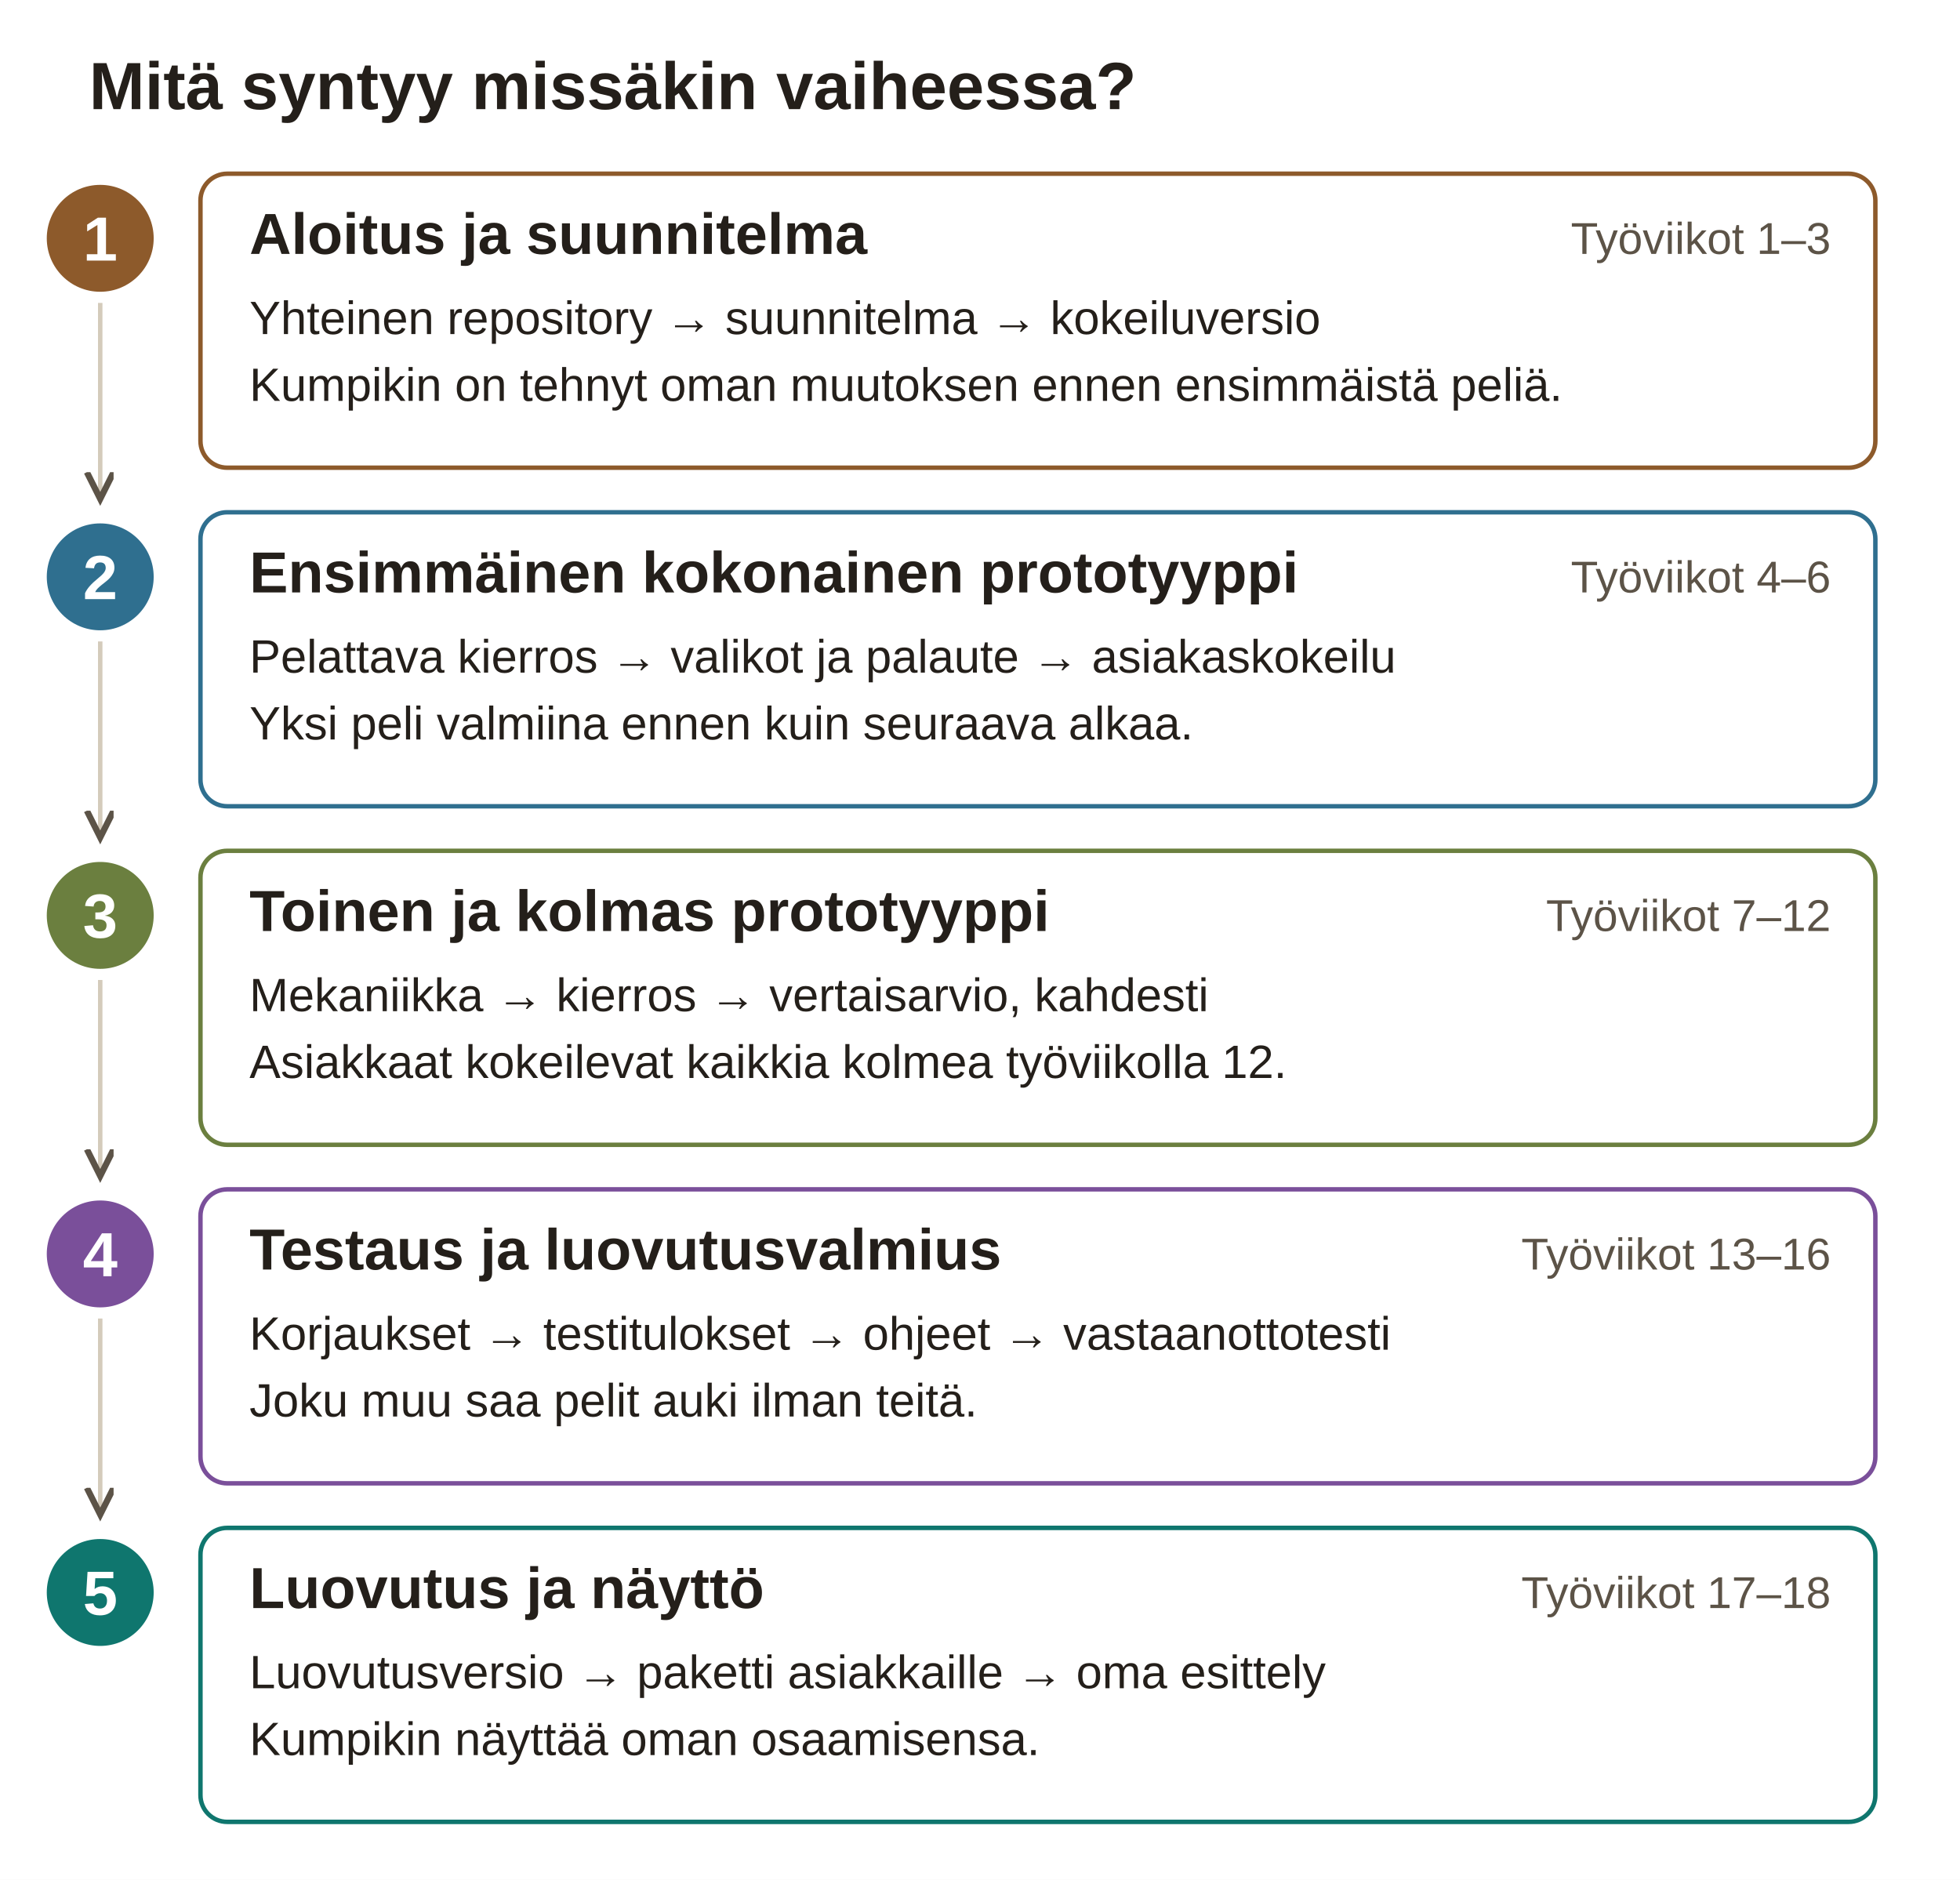
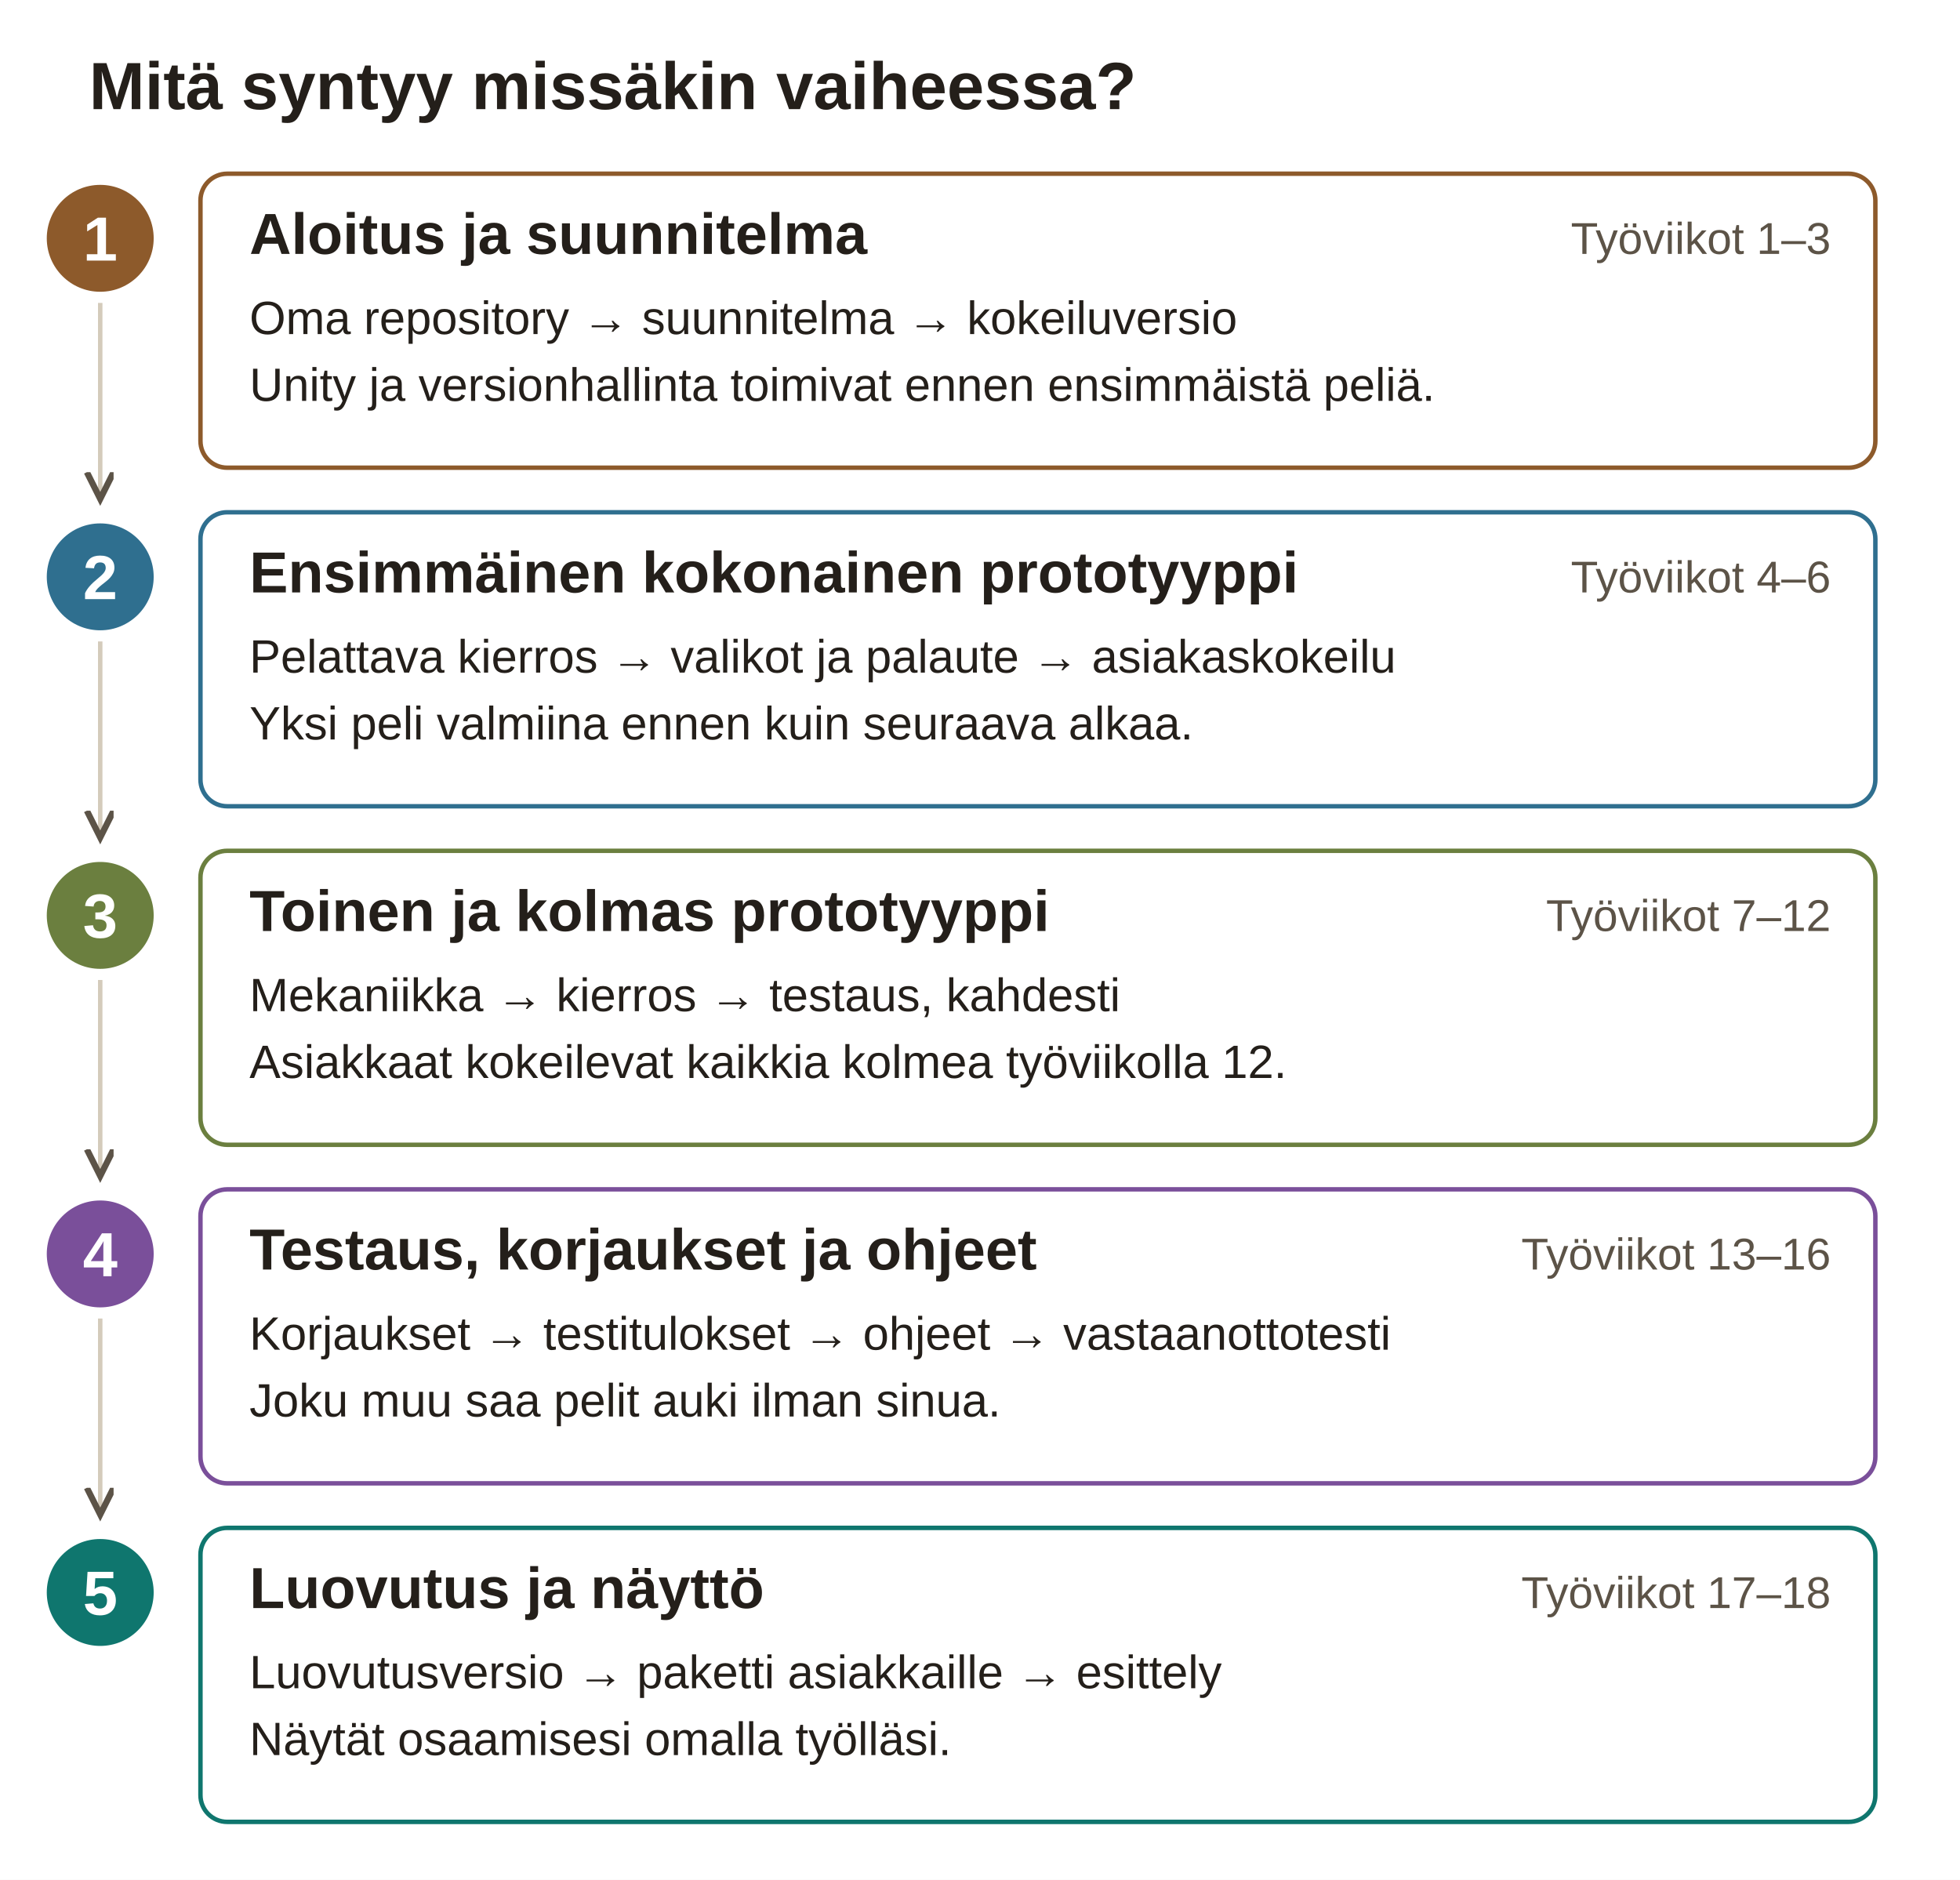
<svg xmlns="http://www.w3.org/2000/svg" width="880" height="844" viewBox="0 0 880 844" role="img" aria-labelledby="title desc">
  <rect width="880" height="844" fill="#ffffff" />
  <defs>
    <marker id="nuoli" markerWidth="8" markerHeight="8" refX="6" refY="3" orient="auto">
      <path d="M0 0L6 3L0 6" fill="none" stroke="#5c5347" stroke-width="1.4" />
    </marker>
  </defs>
  <text x="40" y="49" fill="#241f1a" font-family="Arial, Helvetica, sans-serif" font-size="30" font-weight="700">Mitä syntyy missäkin vaiheessa?</text>
  <rect x="90" y="78" width="752" height="132" rx="12" fill="#ffffff" stroke="#8d5a2b" stroke-width="2" />
  <circle cx="45" cy="107" r="24" fill="#8d5a2b" />
  <text x="45" y="117" fill="#ffffff" font-family="Arial, Helvetica, sans-serif" font-size="28" font-weight="700" text-anchor="middle">1</text>
  <text x="112" y="114" fill="#241f1a" font-family="Arial, Helvetica, sans-serif" font-size="26" font-weight="700">Aloitus ja suunnitelma</text>
  <text x="822" y="114" fill="#5c5347" font-family="Arial, Helvetica, sans-serif" font-size="20" text-anchor="end">Työviikot 1–3</text>
-   <text x="112" y="150" fill="#241f1a" font-family="Arial, Helvetica, sans-serif" font-size="21">Yhteinen repository → suunnitelma → kokeiluversio</text>
-   <text x="112" y="180" fill="#241f1a" font-family="Arial, Helvetica, sans-serif" font-size="21">Kumpikin on tehnyt oman muutoksen ennen ensimmäistä peliä.</text>
+   <text x="112" y="150" fill="#241f1a" font-family="Arial, Helvetica, sans-serif" font-size="21">Oma repository → suunnitelma → kokeiluversio</text>
+   <text x="112" y="180" fill="#241f1a" font-family="Arial, Helvetica, sans-serif" font-size="21">Unity ja versionhallinta toimivat ennen ensimmäistä peliä.</text>
  <path d="M45 136V224" stroke="#d4cbbb" stroke-width="2" marker-end="url(#nuoli)" />
  <rect x="90" y="230" width="752" height="132" rx="12" fill="#ffffff" stroke="#2f6f8f" stroke-width="2" />
  <circle cx="45" cy="259" r="24" fill="#2f6f8f" />
  <text x="45" y="269" fill="#ffffff" font-family="Arial, Helvetica, sans-serif" font-size="28" font-weight="700" text-anchor="middle">2</text>
  <text x="112" y="266" fill="#241f1a" font-family="Arial, Helvetica, sans-serif" font-size="26" font-weight="700">Ensimmäinen kokonainen prototyyppi</text>
  <text x="822" y="266" fill="#5c5347" font-family="Arial, Helvetica, sans-serif" font-size="20" text-anchor="end">Työviikot 4–6</text>
  <text x="112" y="302" fill="#241f1a" font-family="Arial, Helvetica, sans-serif" font-size="21">Pelattava kierros → valikot ja palaute → asiakaskokeilu</text>
  <text x="112" y="332" fill="#241f1a" font-family="Arial, Helvetica, sans-serif" font-size="21">Yksi peli valmiina ennen kuin seuraava alkaa.</text>
  <path d="M45 288V376" stroke="#d4cbbb" stroke-width="2" marker-end="url(#nuoli)" />
  <rect x="90" y="382" width="752" height="132" rx="12" fill="#ffffff" stroke="#6b7f3f" stroke-width="2" />
  <circle cx="45" cy="411" r="24" fill="#6b7f3f" />
  <text x="45" y="421" fill="#ffffff" font-family="Arial, Helvetica, sans-serif" font-size="28" font-weight="700" text-anchor="middle">3</text>
  <text x="112" y="418" fill="#241f1a" font-family="Arial, Helvetica, sans-serif" font-size="26" font-weight="700">Toinen ja kolmas prototyyppi</text>
  <text x="822" y="418" fill="#5c5347" font-family="Arial, Helvetica, sans-serif" font-size="20" text-anchor="end">Työviikot 7–12</text>
-   <text x="112" y="454" fill="#241f1a" font-family="Arial, Helvetica, sans-serif" font-size="21">Mekaniikka → kierros → vertaisarvio, kahdesti</text>
+   <text x="112" y="454" fill="#241f1a" font-family="Arial, Helvetica, sans-serif" font-size="21">Mekaniikka → kierros → testaus, kahdesti</text>
  <text x="112" y="484" fill="#241f1a" font-family="Arial, Helvetica, sans-serif" font-size="21">Asiakkaat kokeilevat kaikkia kolmea työviikolla 12.</text>
  <path d="M45 440V528" stroke="#d4cbbb" stroke-width="2" marker-end="url(#nuoli)" />
  <rect x="90" y="534" width="752" height="132" rx="12" fill="#ffffff" stroke="#7a4f9a" stroke-width="2" />
  <circle cx="45" cy="563" r="24" fill="#7a4f9a" />
  <text x="45" y="573" fill="#ffffff" font-family="Arial, Helvetica, sans-serif" font-size="28" font-weight="700" text-anchor="middle">4</text>
-   <text x="112" y="570" fill="#241f1a" font-family="Arial, Helvetica, sans-serif" font-size="26" font-weight="700">Testaus ja luovutusvalmius</text>
+   <text x="112" y="570" fill="#241f1a" font-family="Arial, Helvetica, sans-serif" font-size="26" font-weight="700">Testaus, korjaukset ja ohjeet</text>
  <text x="822" y="570" fill="#5c5347" font-family="Arial, Helvetica, sans-serif" font-size="20" text-anchor="end">Työviikot 13–16</text>
  <text x="112" y="606" fill="#241f1a" font-family="Arial, Helvetica, sans-serif" font-size="21">Korjaukset → testitulokset → ohjeet → vastaanottotesti</text>
-   <text x="112" y="636" fill="#241f1a" font-family="Arial, Helvetica, sans-serif" font-size="21">Joku muu saa pelit auki ilman teitä.</text>
+   <text x="112" y="636" fill="#241f1a" font-family="Arial, Helvetica, sans-serif" font-size="21">Joku muu saa pelit auki ilman sinua.</text>
  <path d="M45 592V680" stroke="#d4cbbb" stroke-width="2" marker-end="url(#nuoli)" />
  <rect x="90" y="686" width="752" height="132" rx="12" fill="#ffffff" stroke="#0f766e" stroke-width="2" />
  <circle cx="45" cy="715" r="24" fill="#0f766e" />
  <text x="45" y="725" fill="#ffffff" font-family="Arial, Helvetica, sans-serif" font-size="28" font-weight="700" text-anchor="middle">5</text>
  <text x="112" y="722" fill="#241f1a" font-family="Arial, Helvetica, sans-serif" font-size="26" font-weight="700">Luovutus ja näyttö</text>
  <text x="822" y="722" fill="#5c5347" font-family="Arial, Helvetica, sans-serif" font-size="20" text-anchor="end">Työviikot 17–18</text>
-   <text x="112" y="758" fill="#241f1a" font-family="Arial, Helvetica, sans-serif" font-size="21">Luovutusversio → paketti asiakkaille → oma esittely</text>
-   <text x="112" y="788" fill="#241f1a" font-family="Arial, Helvetica, sans-serif" font-size="21">Kumpikin näyttää oman osaamisensa.</text>
+   <text x="112" y="758" fill="#241f1a" font-family="Arial, Helvetica, sans-serif" font-size="21">Luovutusversio → paketti asiakkaille → esittely</text>
+   <text x="112" y="788" fill="#241f1a" font-family="Arial, Helvetica, sans-serif" font-size="21">Näytät osaamisesi omalla työlläsi.</text>
</svg>
